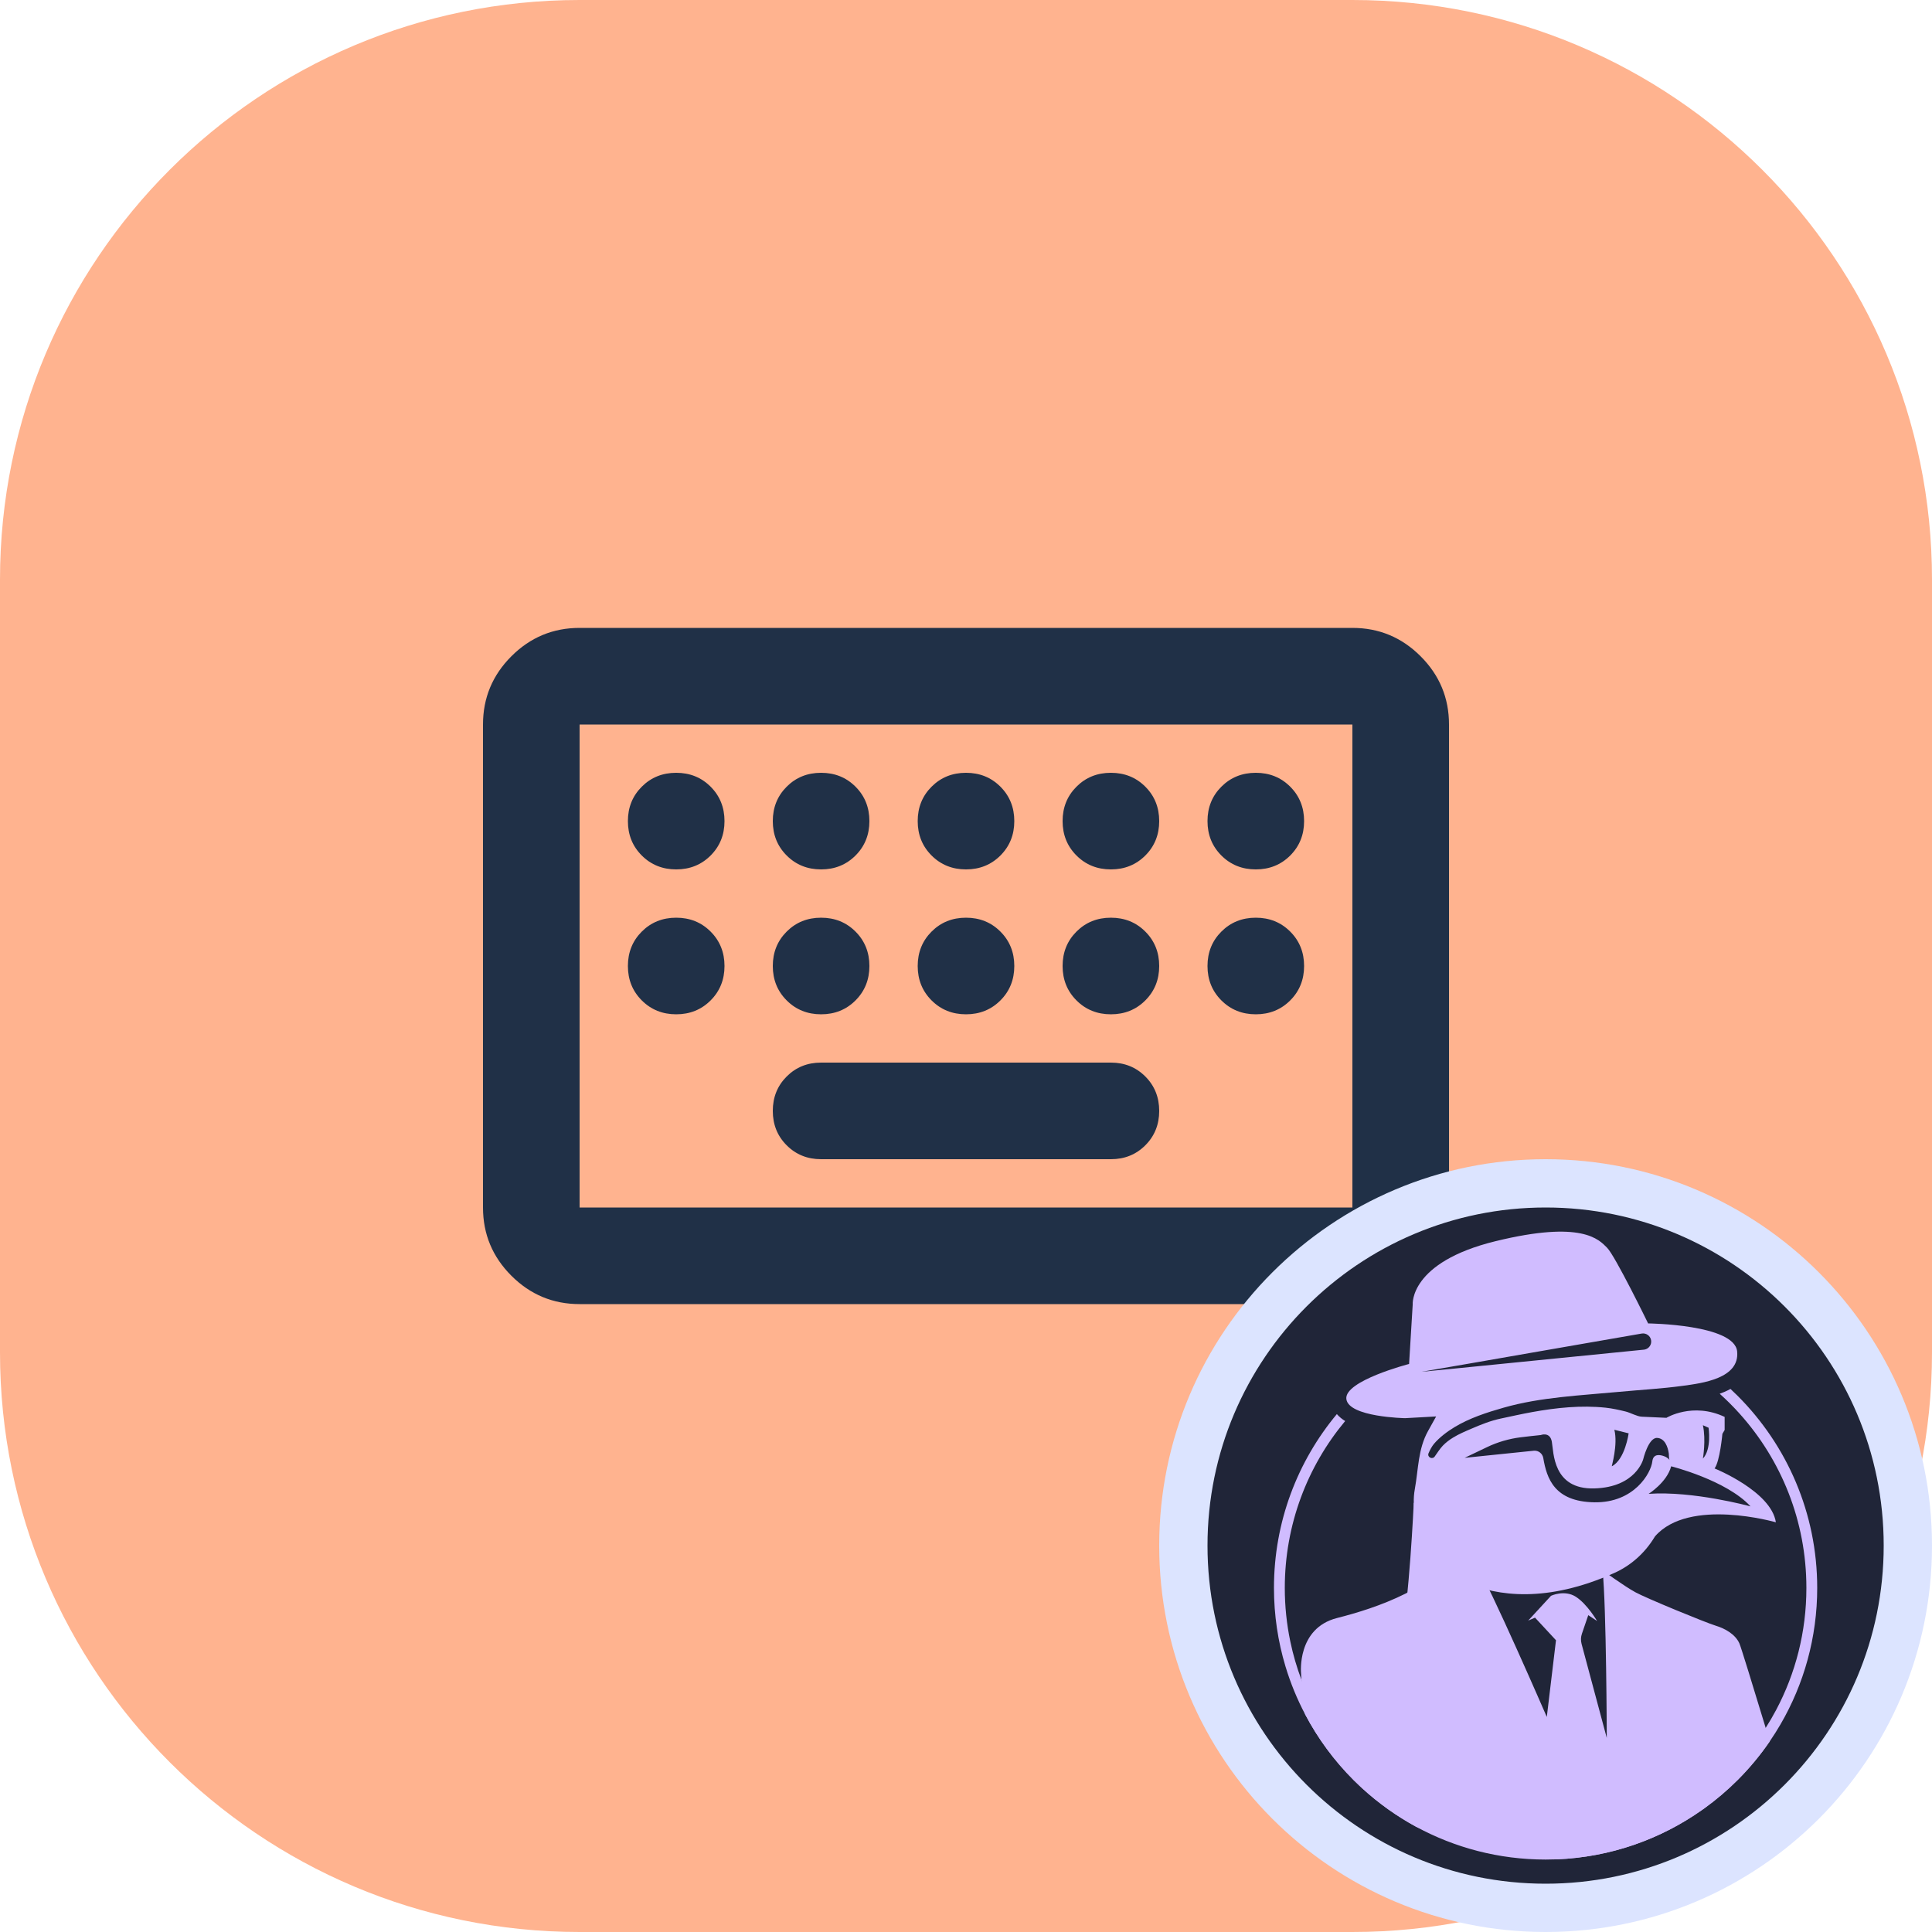
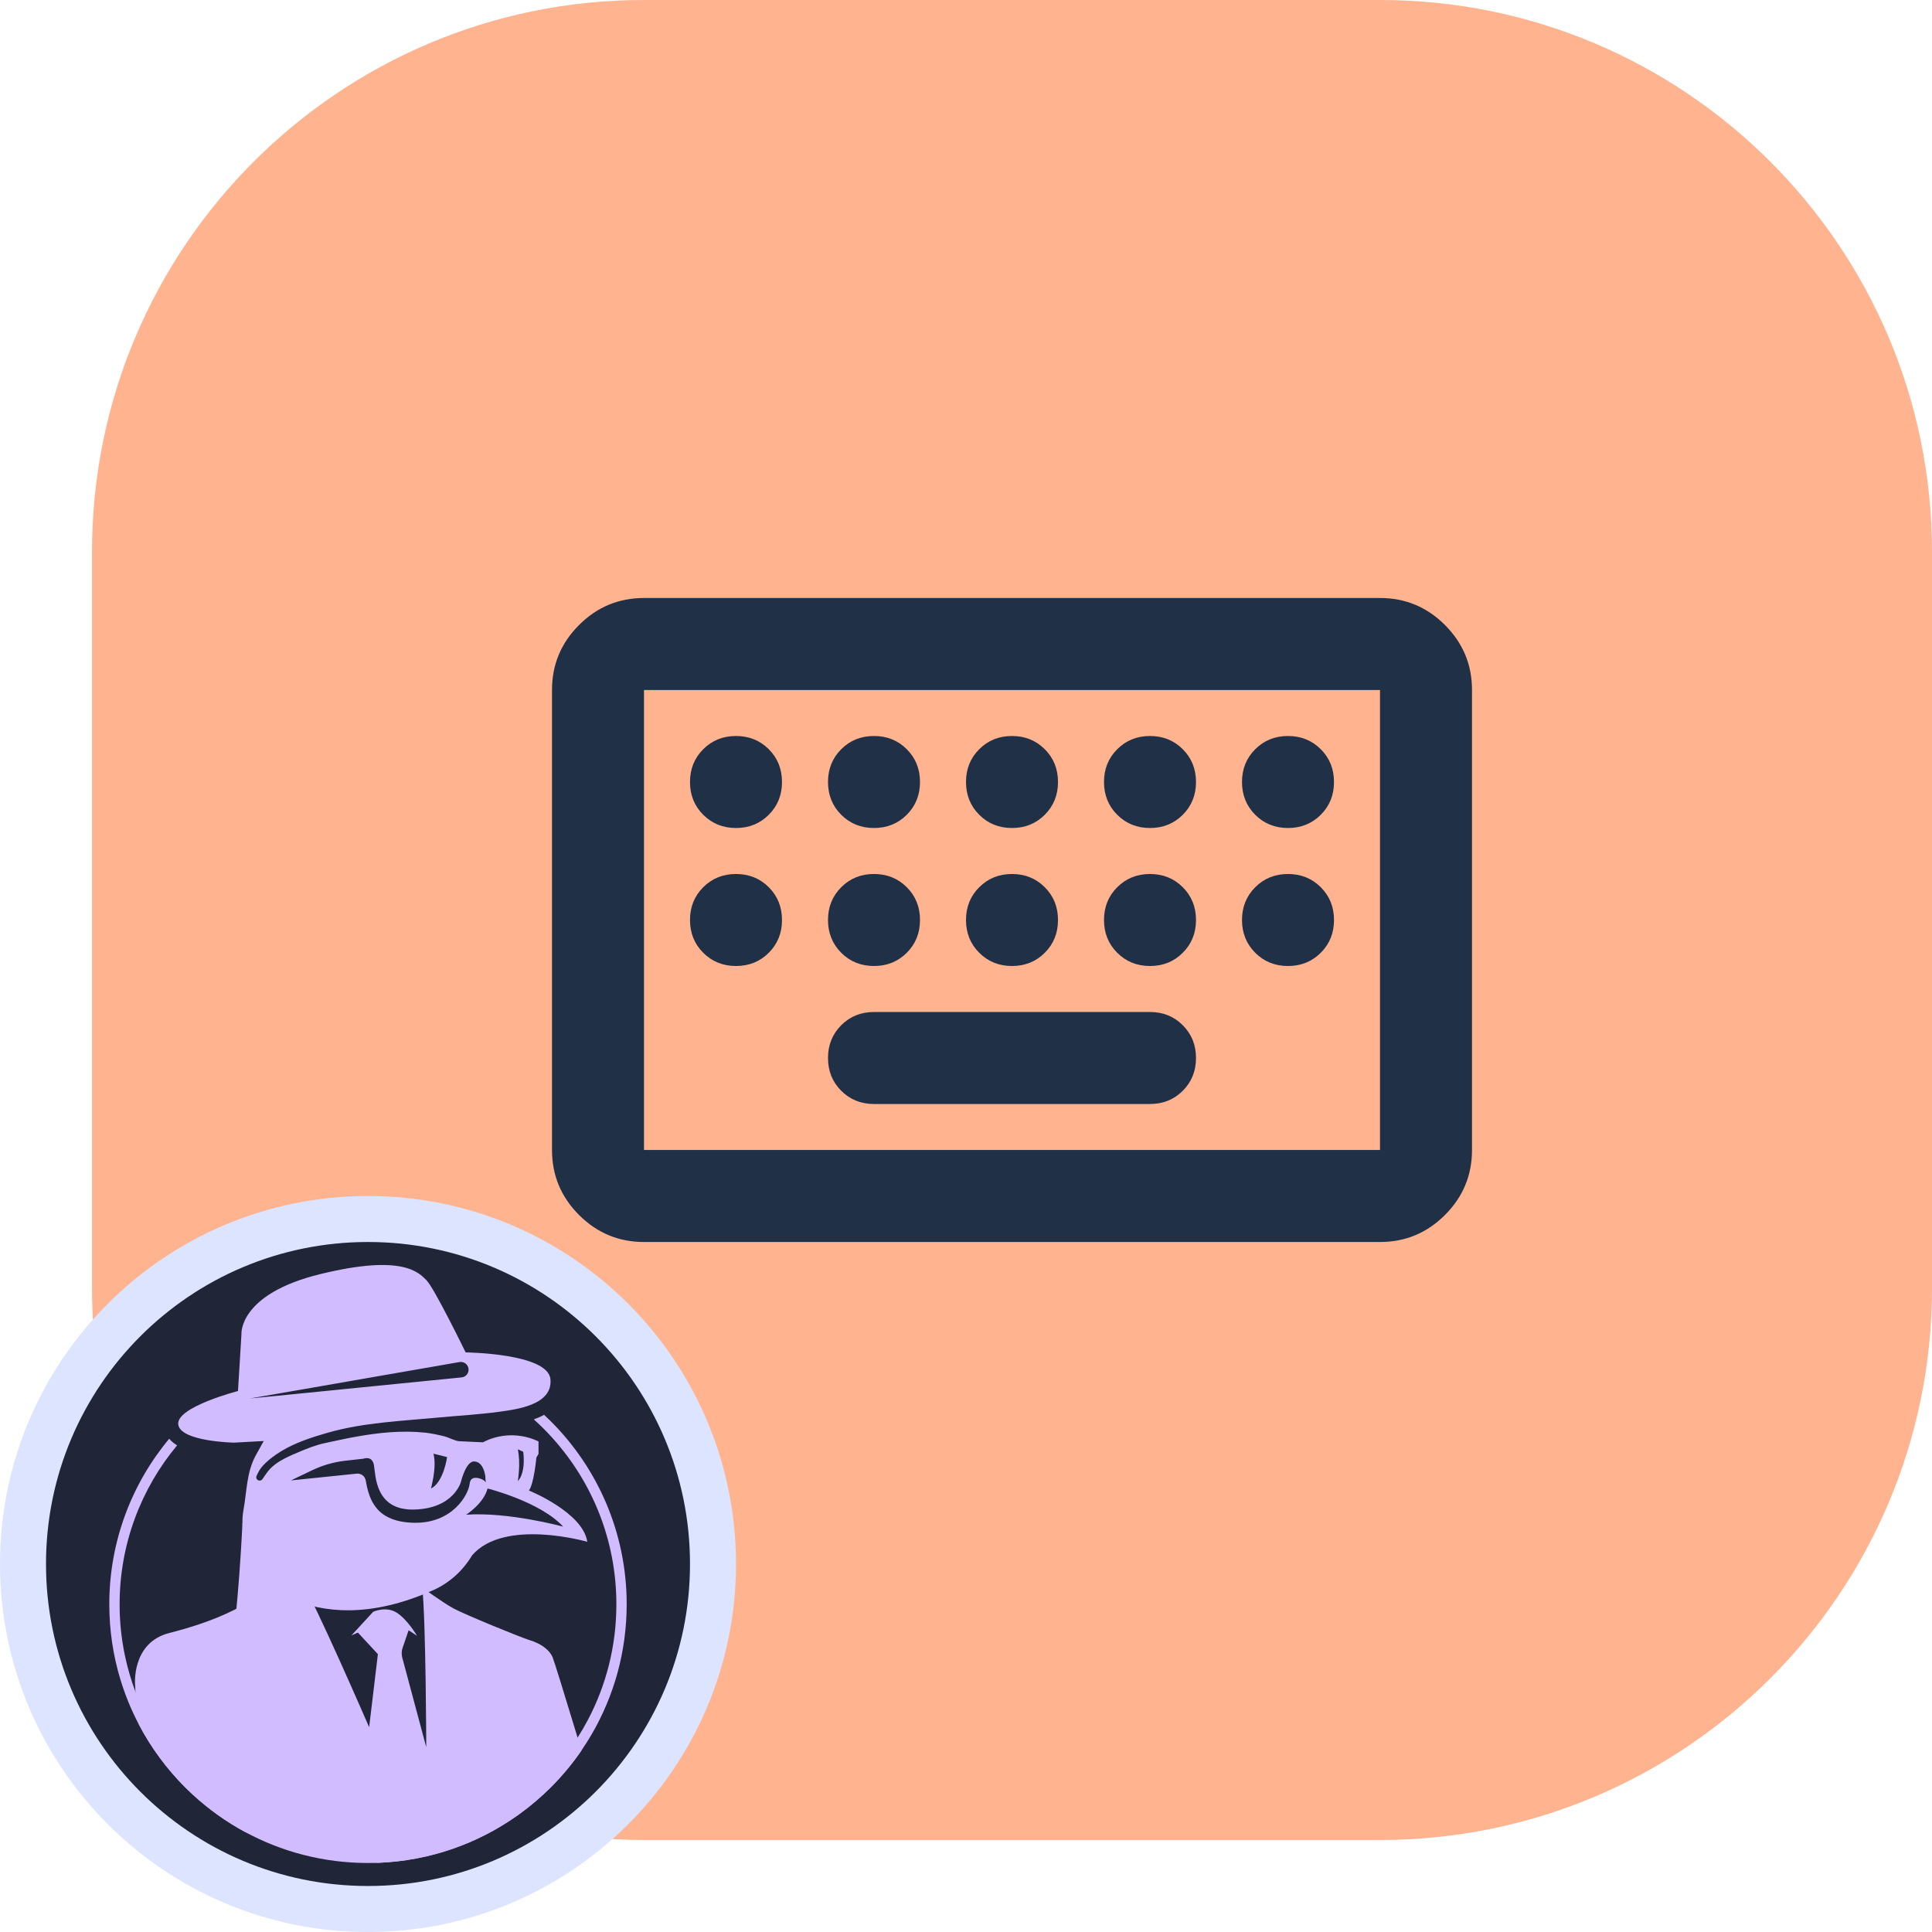
- <svg xmlns="http://www.w3.org/2000/svg" width="40" height="40" viewBox="0 0 40 40">
+ <svg xmlns="http://www.w3.org/2000/svg" width="40" height="40" viewBox="-2 0 42 42">
  <rect width="40" height="40" rx="12" fill="#ffb38f" />
  <g transform="translate(8 32) scale(0.025 -0.025)">
    <path fill="#203047" d="M160 200Q127 200 103.5 223.5Q80 247 80 280V680Q80 713 103.5 736.5Q127 760 160 760H800Q833 760 856.5 736.5Q880 713 880 680V280Q880 247 856.5 223.5Q833 200 800 200ZM160 280H800Q800 280 800.0 280.0Q800 280 800 280V680Q800 680 800.0 680.0Q800 680 800 680H160Q160 680 160.0 680.0Q160 680 160 680V280Q160 280 160.0 280.0Q160 280 160 280ZM360 320H600Q617 320 628.5 331.5Q640 343 640 360Q640 377 628.5 388.5Q617 400 600 400H360Q343 400 331.5 388.5Q320 377 320 360Q320 343 331.5 331.5Q343 320 360 320ZM160 280Q160 280 160.0 280.0Q160 280 160 280V680Q160 680 160.0 680.0Q160 680 160 680Q160 680 160.0 680.0Q160 680 160 680V280Q160 280 160.0 280.0Q160 280 160 280ZM240.0 560.0Q257 560 268.5 571.5Q280 583 280.0 600.0Q280 617 268.5 628.5Q257 640 240.0 640.0Q223 640 211.5 628.5Q200 617 200.0 600.0Q200 583 211.5 571.5Q223 560 240.0 560.0ZM360.0 560.0Q377 560 388.5 571.5Q400 583 400.0 600.0Q400 617 388.5 628.5Q377 640 360.0 640.0Q343 640 331.5 628.5Q320 617 320.0 600.0Q320 583 331.5 571.5Q343 560 360.0 560.0ZM480.0 560.0Q497 560 508.5 571.5Q520 583 520.0 600.0Q520 617 508.5 628.5Q497 640 480.0 640.0Q463 640 451.5 628.5Q440 617 440.0 600.0Q440 583 451.5 571.5Q463 560 480.0 560.0ZM600.0 560.0Q617 560 628.5 571.5Q640 583 640.0 600.0Q640 617 628.5 628.5Q617 640 600.0 640.0Q583 640 571.5 628.5Q560 617 560.0 600.0Q560 583 571.5 571.5Q583 560 600.0 560.0ZM720.0 560.0Q737 560 748.5 571.5Q760 583 760.0 600.0Q760 617 748.5 628.5Q737 640 720.0 640.0Q703 640 691.5 628.5Q680 617 680.0 600.0Q680 583 691.5 571.5Q703 560 720.0 560.0ZM240.0 440.0Q257 440 268.5 451.5Q280 463 280.0 480.0Q280 497 268.5 508.5Q257 520 240.0 520.0Q223 520 211.5 508.5Q200 497 200.0 480.0Q200 463 211.5 451.5Q223 440 240.0 440.0ZM360.0 440.0Q377 440 388.5 451.5Q400 463 400.0 480.0Q400 497 388.5 508.5Q377 520 360.0 520.0Q343 520 331.5 508.5Q320 497 320.0 480.0Q320 463 331.5 451.5Q343 440 360.0 440.0ZM480.0 440.0Q497 440 508.5 451.5Q520 463 520.0 480.0Q520 497 508.5 508.5Q497 520 480.0 520.0Q463 520 451.5 508.5Q440 497 440.0 480.0Q440 463 451.5 451.5Q463 440 480.0 440.0ZM600.0 440.0Q617 440 628.5 451.5Q640 463 640.0 480.0Q640 497 628.5 508.5Q617 520 600.0 520.0Q583 520 571.5 508.5Q560 497 560.0 480.0Q560 463 571.5 451.5Q583 440 600.0 440.0ZM720.0 440.0Q737 440 748.5 451.5Q760 463 760.0 480.0Q760 497 748.5 508.5Q737 520 720.0 520.0Q703 520 691.5 508.5Q680 497 680.0 480.0Q680 463 691.5 451.5Q703 440 720.0 440.0Z" />
  </g>
-   <g id="dux-badge">
+   <g id="dux-badge" transform="translate(-26 2)">
    <circle cx="32" cy="32" r="7.5" fill="#202538" stroke="#dce4ff" stroke-width="1" />
    <g transform="translate(26.376 25.5) scale(0.02329119)">
      <defs id="defs1">
        <clipPath clipPathUnits="userSpaceOnUse" id="clipPath21">
          <path d="M 0,1200 H 2000 V 0 H 0 Z" transform="translate(-673.8743,-704.2584)" id="path21" />
        </clipPath>
        <clipPath clipPathUnits="userSpaceOnUse" id="clipPath25">
          <path d="M 0,1200 H 2000 V 0 H 0 Z" transform="translate(-466.3045,-703.5978)" id="path25" />
        </clipPath>
        <clipPath clipPathUnits="userSpaceOnUse" id="clipPath27">
          <path d="M 0,1200 H 2000 V 0 H 0 Z" transform="translate(-695.28,-473.9274)" id="path27" />
        </clipPath>
        <clipPath clipPathUnits="userSpaceOnUse" id="clipPath29">
          <path d="M 0,1200 H 2000 V 0 H 0 Z" transform="translate(-457.9388,-632.9906)" id="path29" />
        </clipPath>
        <clipPath clipPathUnits="userSpaceOnUse" id="clipPath31">
          <path d="M 0,1200 H 2000 V 0 H 0 Z" transform="translate(-466.3045,-703.5978)" id="path31" />
        </clipPath>
        <clipPath clipPathUnits="userSpaceOnUse" id="clipPath33">
          <path d="M 0,1200 H 2000 V 0 H 0 Z" transform="translate(-614.5172,-638.933)" id="path33" />
        </clipPath>
      </defs>
      <g id="layer-MC0" transform="translate(-486.3102,-515.0272)">
        <path id="path20" d="M 0,0 C -1.568,1.568 -3.163,3.098 -4.787,4.61 -5.944,3.966 -7.185,3.35 -8.529,2.762 -9.658,2.277 -10.815,1.82 -11.981,1.4 c 1.885,-1.689 3.742,-3.425 5.552,-5.207 0.448,-0.429 0.886,-0.868 1.325,-1.306 2.221,-2.221 4.386,-4.498 6.476,-6.84 27.639,-30.784 44.453,-71.459 44.453,-116.089 0,-29.347 -7.259,-56.977 -20.09,-81.21 -2.192,-4.134 -4.544,-8.174 -7.054,-12.102 -6.83,-10.74 -14.827,-20.669 -23.785,-29.636 -5.944,-5.944 -12.317,-11.459 -19.073,-16.498 -0.56,-0.42 -1.12,-0.83 -1.689,-1.231 -28.675,-20.893 -63.975,-33.201 -102.186,-33.201 -48.018,0 -91.464,19.456 -122.948,50.93 -0.737,0.737 -1.465,1.474 -2.174,2.221 -0.55,0.569 -1.101,1.147 -1.633,1.726 -15.545,16.553 -27.881,36.14 -36.018,57.779 -3.098,8.211 -5.58,16.712 -7.409,25.464 -2.417,11.534 -3.686,23.496 -3.686,35.758 0.01,42.326 15.117,81.097 40.246,111.246 -2.072,1.278 -3.975,2.809 -5.534,4.637 -26.174,-31.399 -41.934,-71.822 -41.934,-115.883 0,-18.187 2.678,-35.748 7.67,-52.311 3.359,-11.142 7.754,-21.835 13.092,-31.95 8.528,-16.208 19.446,-30.961 32.276,-43.801 1.251,-1.25 2.529,-2.491 3.817,-3.685 0.662,-0.644 1.334,-1.26 2.006,-1.876 10.862,-9.938 22.945,-18.578 36,-25.661 25.632,-13.913 55.016,-21.816 86.229,-21.816 2.454,0 4.908,0.047 7.334,0.14 36.056,1.446 69.424,13.427 97.054,32.976 0.569,0.392 1.148,0.793 1.698,1.204 7.82,5.655 15.164,11.925 21.966,18.718 7.904,7.904 15.07,16.526 21.406,25.773 2.556,3.723 4.973,7.558 7.25,11.477 15.499,26.697 24.382,57.723 24.382,90.812 C 53.038,-78.055 32.762,-32.762 0,0" style="fill:#D0BCFF;fill-opacity:1;fill-rule:nonzero;stroke:none" transform="matrix(1.333333,0,0,-1.333333,898.4991,660.9888)" clip-path="url(#clipPath21)" />
        <path id="path24" d="M 0,0 -0.169,-0.292 C 1.43,-0.2 3.091,-0.108 4.798,0 Z" style="fill:#D0BCFF;fill-opacity:1;fill-rule:nonzero;stroke:none" transform="matrix(1.333333,0,0,-1.333333,621.7393,661.8696)" clip-path="url(#clipPath25)" />
        <path id="path26" d="m 0,0 c -6.336,-9.247 -13.502,-17.869 -21.406,-25.773 -6.802,-6.793 -14.146,-13.063 -21.965,-18.718 -0.551,-0.411 -1.129,-0.812 -1.699,-1.204 -27.629,-19.549 -60.998,-31.53 -97.053,-32.976 -33.247,1.129 -64.852,8.762 -93.564,21.676 -13.054,7.082 -25.138,15.723 -36,25.661 -0.672,0.616 -1.343,1.232 -2.006,1.876 -1.288,1.194 -2.566,2.435 -3.816,3.685 -12.831,12.84 -23.748,27.593 -32.277,43.801 -1.092,7.651 -1.941,15.378 -2.445,23.039 -0.102,1.502 -0.186,3.004 -0.261,4.497 0,0 -2.865,29.795 23.944,36.634 26.827,6.84 65.654,19.745 87.722,50.305 0,0 0.327,-8.38 5.506,-15.779 8.034,-11.422 46.674,-100.46 46.674,-100.46 l 6.121,51.135 -13.978,15.079 -4.553,-1.987 15.228,16.544 c 0,0 8.94,4.218 16.554,-0.653 7.605,-4.899 14.146,-16.153 14.146,-16.153 l -5.879,3.892 -4.227,-12.364 c -0.756,-2.184 -0.83,-4.535 -0.233,-6.784 l 16.796,-62.687 c 0,0 -0.243,87.415 -2.781,111.685 0,0 14.221,-10.367 21.621,-14.454 7.381,-4.078 47.215,-20.407 53.738,-22.395 6.504,-1.987 13.222,-5.841 15.882,-11.916 1.026,-2.351 8.594,-26.939 17.486,-56.229 C -1.829,6.028 -0.914,3.023 0,0" style="fill:#D0BCFF;fill-opacity:1;fill-rule:nonzero;stroke:none" transform="matrix(1.333333,0,0,-1.333333,927.04,968.0968)" clip-path="url(#clipPath27)" />
        <path id="path28" d="m 0,0 c 0,0 -3.081,-67.22 -8.64,-90.616 -5.559,-23.397 30.316,0 30.316,0 l 20.9,68.629 z" style="fill:#D0BCFF;fill-opacity:1;fill-rule:nonzero;stroke:none" transform="matrix(1.333333,0,0,-1.333333,610.5851,756.0125)" clip-path="url(#clipPath29)" />
        <path id="path30" d="M 0,0 -0.169,-0.292 C 1.43,-0.2 3.091,-0.108 4.798,0 Z" style="fill:#D0BCFF;fill-opacity:1;fill-rule:nonzero;stroke:none" transform="matrix(1.333333,0,0,-1.333333,621.7393,661.8696)" clip-path="url(#clipPath31)" />
        <path id="path32" d="m 0,0 c 0,0 12.178,7.604 15.029,18.355 0,0 36.913,-9.243 52.904,-26.719 C 66.887,-8.091 29.642,2.031 0,0 m -36.152,-5.643 c -26.791,0.404 -31.781,16.05 -34.086,29.523 -0.511,2.958 -3.148,5.073 -6.13,4.883 l -46.275,-4.764 14.922,7.14 c 3.505,1.687 7.164,3.077 10.895,4.17 3.742,1.093 7.556,1.901 11.429,2.376 4.051,0.499 8.542,1.01 13.46,1.509 0,0 6.19,2.459 7.414,-4.479 1.259,-6.926 0.499,-31.864 28.287,-31.103 27.777,0.76 32.612,19.412 32.612,19.412 0,0 3.458,14.471 9.232,14.257 5.263,-0.202 7.27,-6.142 7.853,-10.479 0.142,-1.045 -0.06,-3.54 0.582,-4.324 -0.939,1.152 -2.162,2.032 -3.564,2.554 C 7.604,26.113 3.065,26.945 2.471,21.658 1.616,13.877 -9.599,-6.059 -36.152,-5.643 m 13.306,48.354 9.528,-2.377 c 0,0 -2.388,-17.5 -11.227,-21.979 -0.25,-0.13 4.194,14.281 1.699,24.356 m 59.022,3.041 3.79,-1.687 c 0,0 2.198,-14.209 -3.79,-20.577 0,0 2.174,12.474 0,22.264 m -187.451,35.63 c 12.225,2.067 24.45,4.229 36.664,6.332 l 36.663,6.392 73.303,12.748 c 2.958,0.522 5.774,-1.462 6.285,-4.408 0.522,-2.947 -1.462,-5.762 -4.42,-6.285 -0.119,-0.024 -0.261,-0.036 -0.38,-0.047 H -3.184 L -114.243,85.029 c -12.344,-1.224 -24.676,-2.495 -37.032,-3.647 M 43.97,16.93 c 3.54,4.693 5.215,23.096 5.215,23.096 l 1.497,2.518 v 8.744 C 29.381,61.327 11.869,50.682 11.869,50.682 l -16.491,0.749 c -3.112,0.142 -7.449,2.637 -10.644,3.433 -4.42,1.093 -8.804,2.068 -13.342,2.566 -16.407,1.735 -32.933,0 -49.091,-2.934 -7.021,-1.271 -13.971,-2.851 -20.957,-4.325 -6.701,-1.425 -12.878,-3.908 -19.151,-6.605 -4.313,-1.842 -8.649,-3.659 -12.641,-6.119 -2.436,-1.496 -4.741,-3.243 -6.737,-5.31 -2.126,-2.21 -3.659,-4.859 -5.476,-7.319 -1.545,-2.091 -4.907,-0.463 -4.147,2.032 0.024,0.059 0.048,0.119 0.06,0.154 0.867,2.044 2.221,4.646 3.659,6.345 3.588,4.241 8.958,8.292 13.686,11.12 10.039,6.071 21.48,9.766 32.767,12.985 24.771,7.057 51.442,8.138 77.009,10.55 14.114,1.331 28.43,2.091 42.473,4.016 12.784,1.734 37.935,4.859 36.176,22.882 -1.71,18.129 -59.355,18.712 -59.355,18.712 0,0 -21.943,45.027 -27.372,50.468 -5.418,5.418 -16.503,18.474 -74.254,4.384 -57.739,-14.078 -55.327,-42.259 -55.327,-42.259 l -2.412,-39.622 c 0,0 -43.198,-11.179 -41.832,-23.321 1.391,-12.142 39.171,-12.819 39.171,-12.819 0,0 8.577,0.439 20.696,1.152 l -5.382,-9.683 c -6.749,-12.13 -6.38,-25.258 -8.851,-38.908 -4.277,-23.631 11.963,-52.702 33.978,-62.147 21.1,-9.053 53.949,-13.782 99.012,6.368 11.085,4.954 20.328,13.282 26.66,23.618 l 0.499,0.796 c 22.728,26.125 80.574,9.386 80.574,9.386 C 81.774,1.699 43.97,16.93 43.97,16.93" style="fill:#D0BCFF;fill-opacity:1;fill-rule:nonzero;stroke:none" transform="matrix(1.333333,0,0,-1.333333,819.3563,748.0893)" clip-path="url(#clipPath33)" />
      </g>
    </g>
  </g>
</svg>
